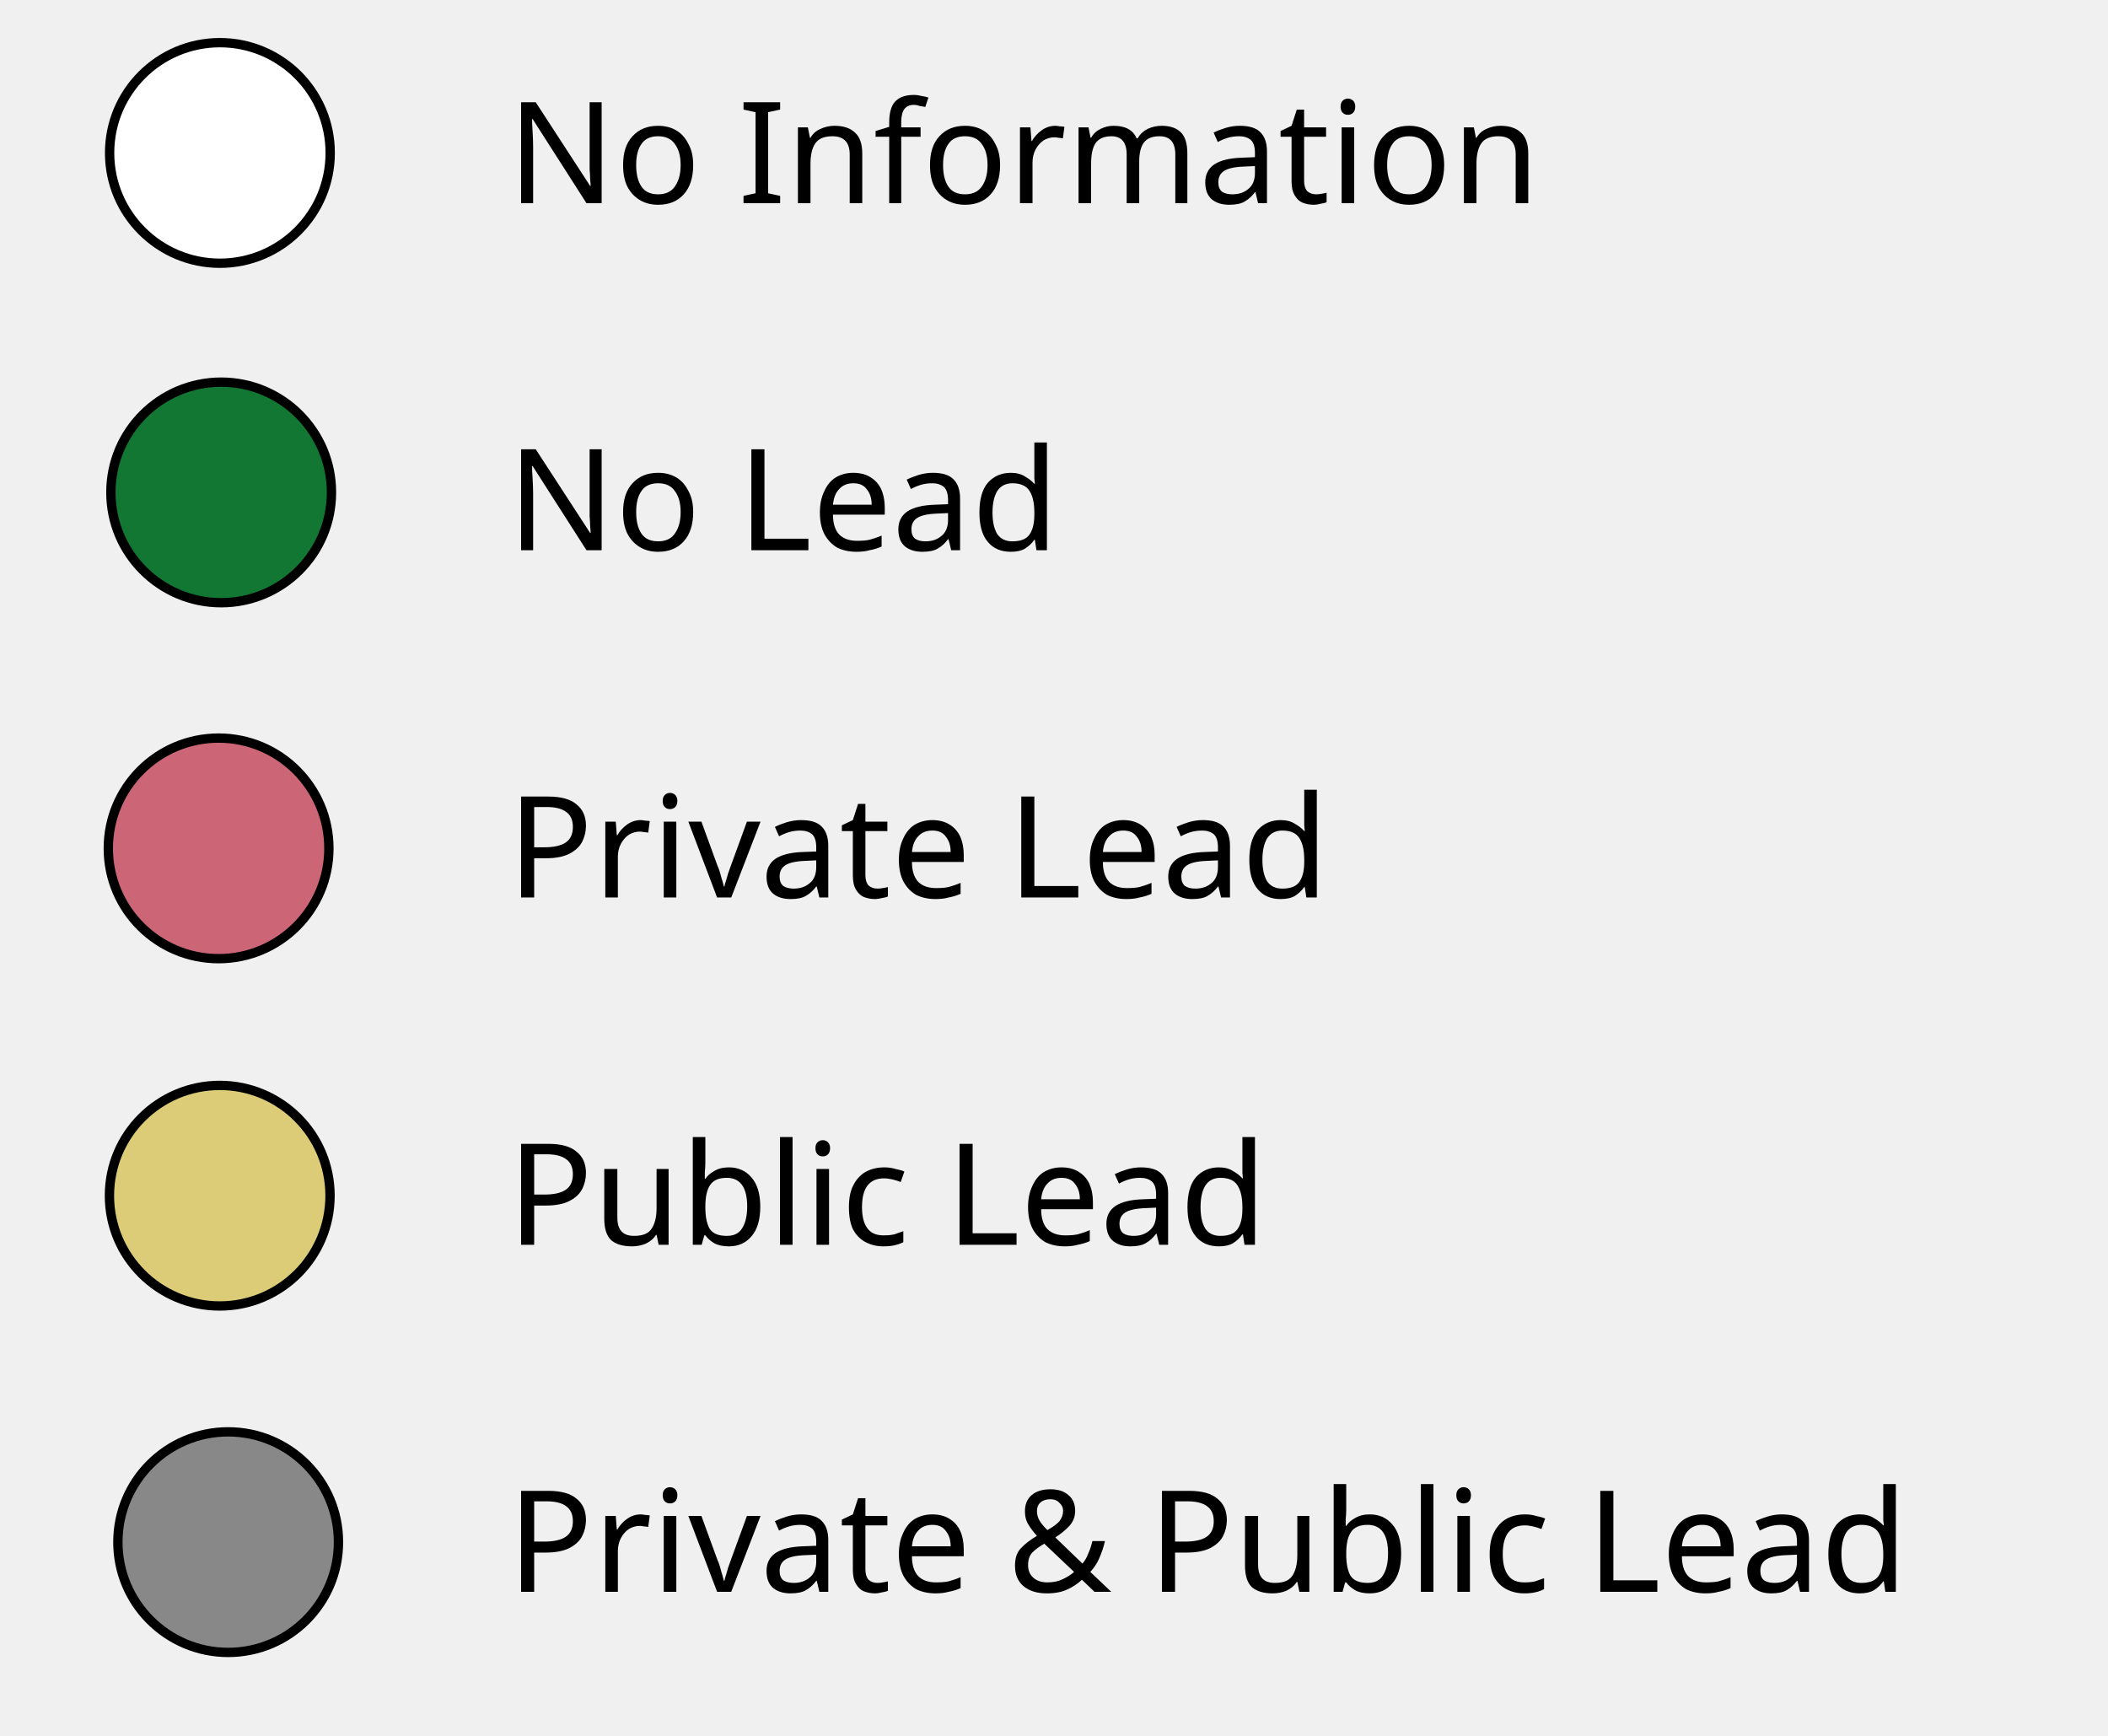
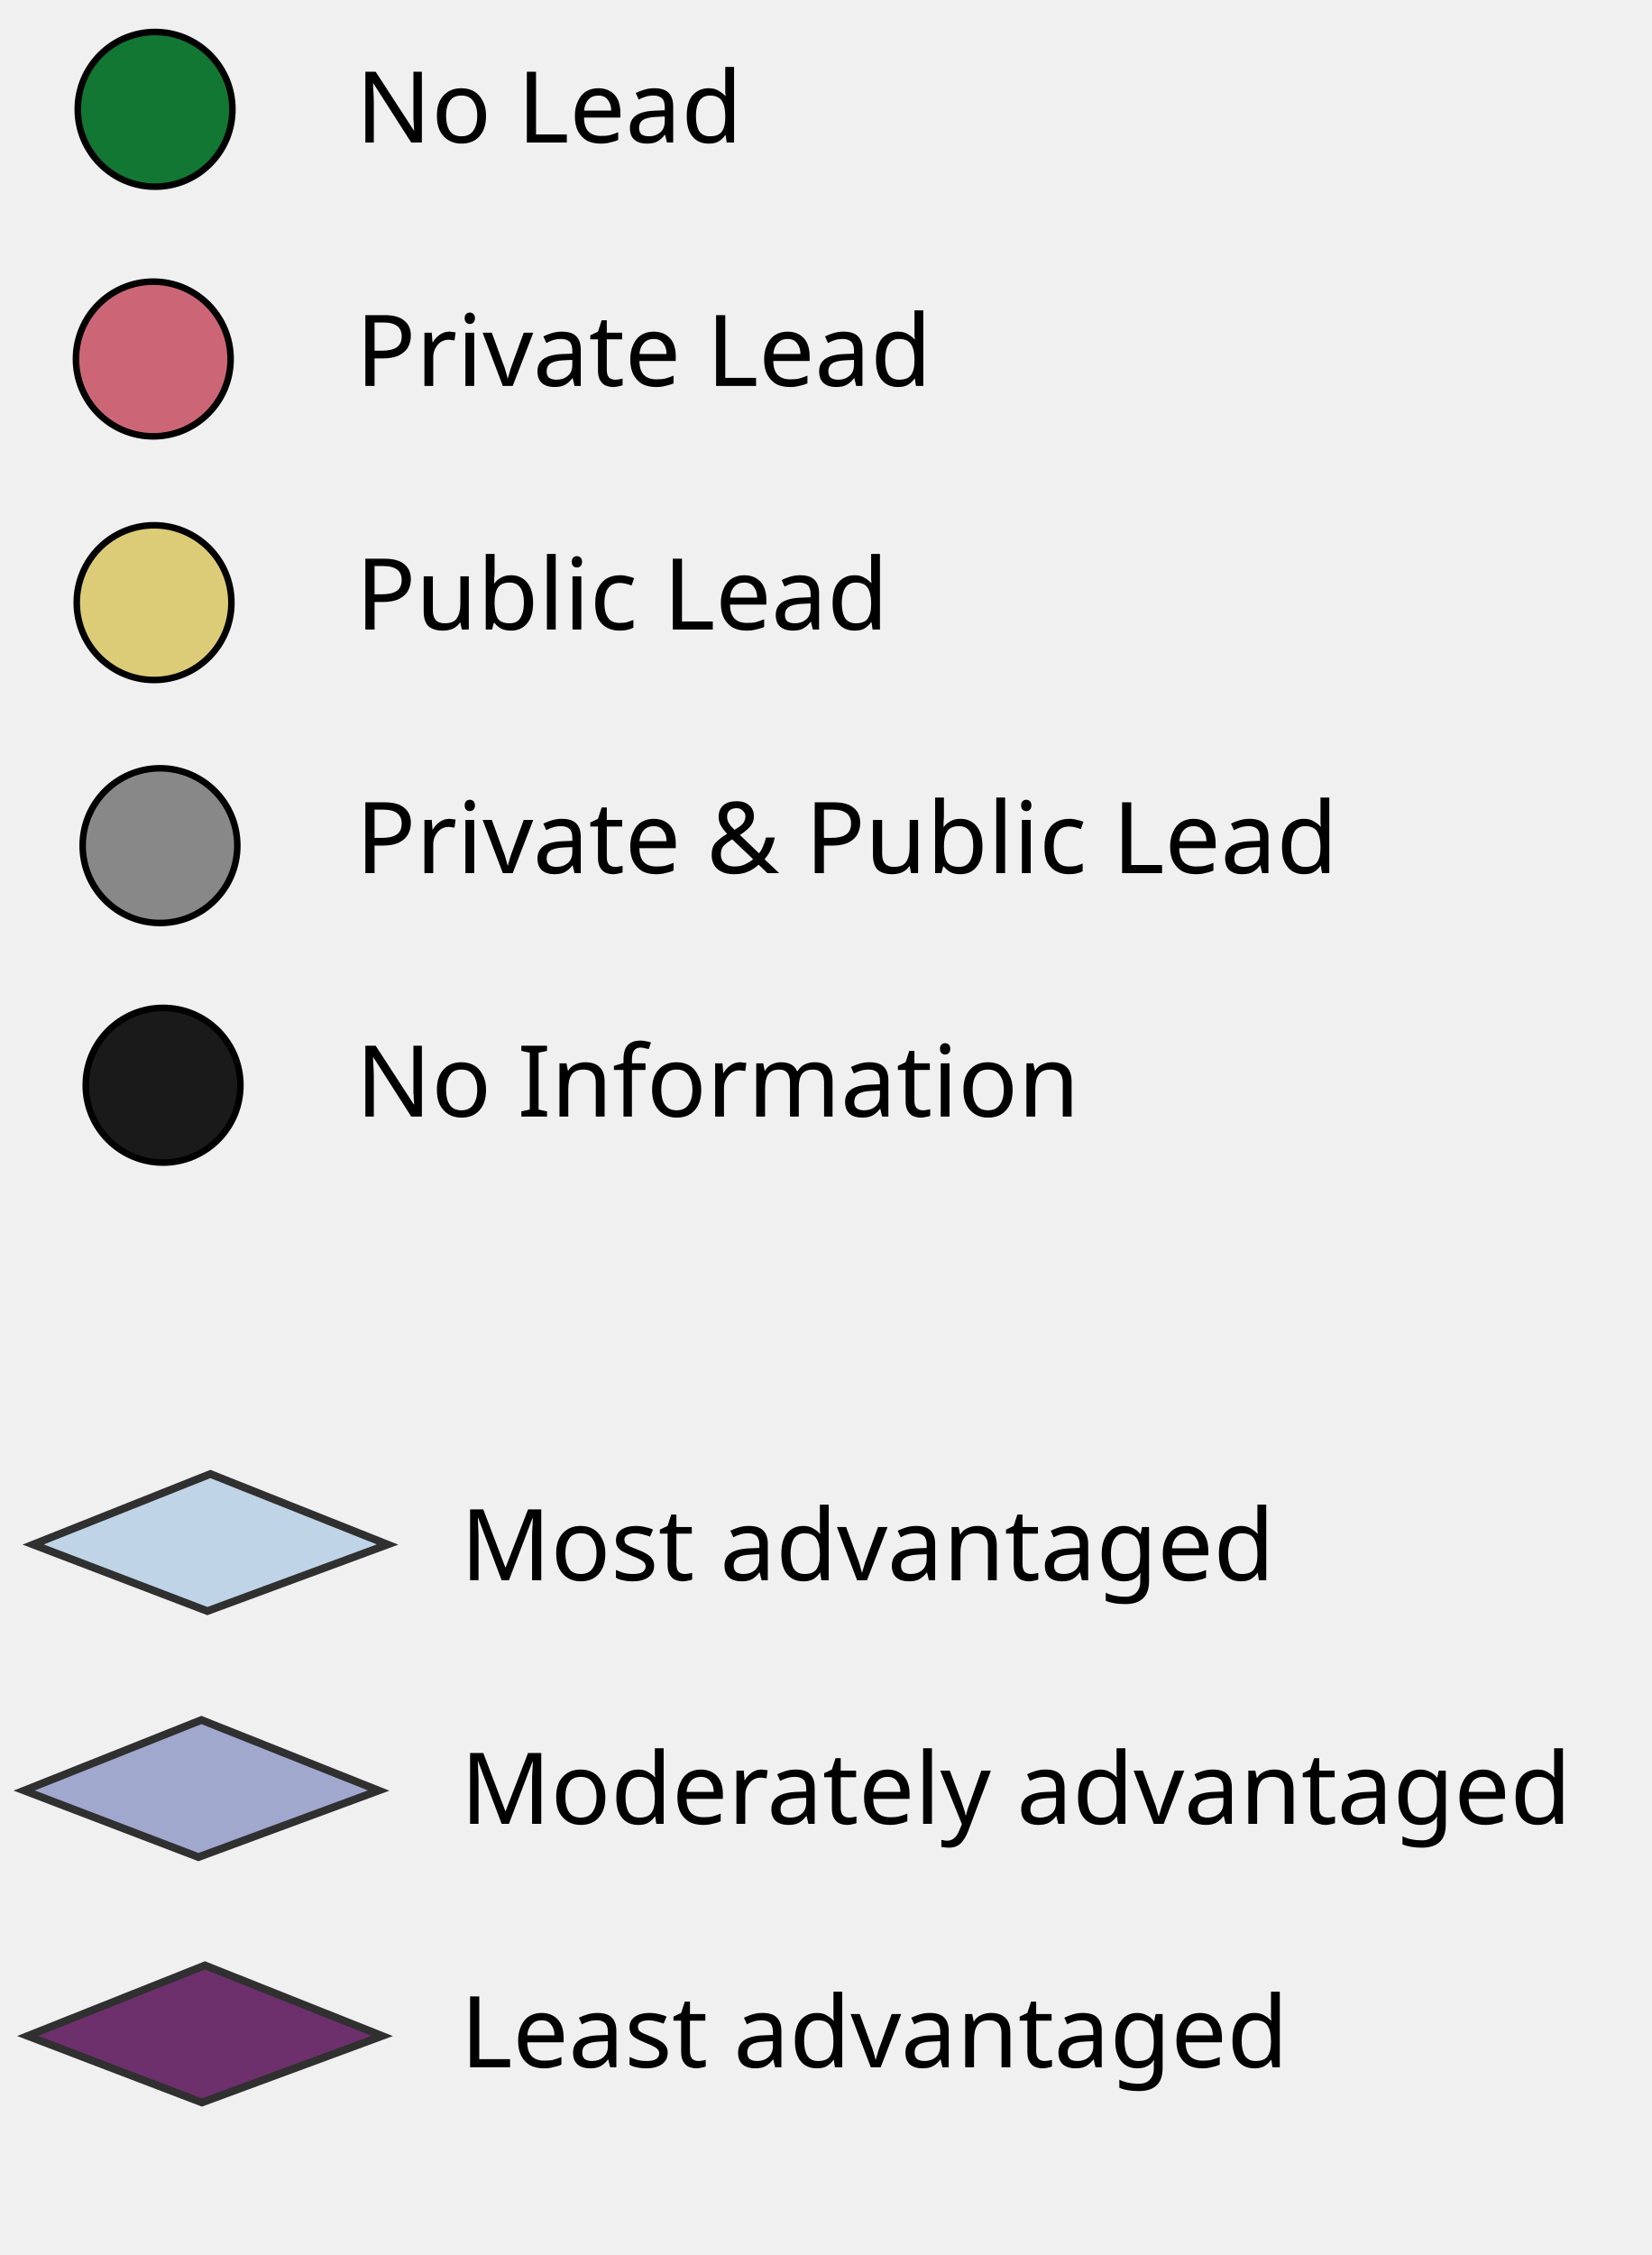
- <svg xmlns="http://www.w3.org/2000/svg" width="238" height="196" viewBox="0 0 62.971 51.858" version="1.1" id="svg5">
+ <svg xmlns="http://www.w3.org/2000/svg" width="266" height="363" viewBox="0 0 70.379 96.044" version="1.1" id="svg5">
  <defs id="defs2" />
  <g id="layer1">
-     <circle style="fill:#ffffff;stroke:#000000;stroke-width:0.279;stroke-miterlimit:4;stroke-dasharray:none;stroke-opacity:1" id="path846-4-5" cx="6.569" cy="4.569" r="3.295" />
-     <ellipse style="fill:#117733;fill-opacity:1;stroke:#000000;stroke-width:0.279;stroke-miterlimit:4;stroke-dasharray:none;stroke-opacity:1" id="path846-4-5-3" cx="6.607" cy="14.711" rx="3.295" ry="3.295" />
-     <circle style="fill:#cc6677;fill-opacity:1;stroke:#000000;stroke-width:0.279;stroke-miterlimit:4;stroke-dasharray:none;stroke-opacity:1" id="path846-4-5-3-5" cx="6.53" cy="25.345" r="3.295" />
-     <circle style="fill:#ddcc77;fill-opacity:1;stroke:#000000;stroke-width:0.279;stroke-miterlimit:4;stroke-dasharray:none;stroke-opacity:1" id="path846-4-5-3-5-1" cx="6.564" cy="35.721" r="3.295" />
-     <circle style="fill:#888888;fill-opacity:1;stroke:#000000;stroke-width:0.279;stroke-miterlimit:4;stroke-dasharray:none;stroke-opacity:1" id="path846-4-5-3-5-1-4" cx="6.816" cy="46.071" r="3.295" />
+     <ellipse style="fill:#1a1a1a;stroke:#000000;stroke-width:0.279;stroke-miterlimit:4;stroke-dasharray:none;stroke-opacity:1" id="path846-4-5" cx="6.947" cy="46.222" rx="3.295" ry="3.295" />
+     <ellipse style="fill:#117733;fill-opacity:1;stroke:#000000;stroke-width:0.279;stroke-miterlimit:4;stroke-dasharray:none;stroke-opacity:1" id="path846-4-5-3" cx="6.607" cy="4.657" rx="3.295" ry="3.295" />
+     <circle style="fill:#cc6677;fill-opacity:1;stroke:#000000;stroke-width:0.279;stroke-miterlimit:4;stroke-dasharray:none;stroke-opacity:1" id="path846-4-5-3-5" cx="6.53" cy="15.29" r="3.295" />
+     <circle style="fill:#ddcc77;fill-opacity:1;stroke:#000000;stroke-width:0.279;stroke-miterlimit:4;stroke-dasharray:none;stroke-opacity:1" id="path846-4-5-3-5-1" cx="6.564" cy="25.667" r="3.295" />
+     <circle style="fill:#888888;fill-opacity:1;stroke:#000000;stroke-width:0.279;stroke-miterlimit:4;stroke-dasharray:none;stroke-opacity:1" id="path846-4-5-3-5-1-4" cx="6.816" cy="36.017" r="3.295" />
    <text xml:space="preserve" style="font-style:normal;font-weight:normal;font-size:4.233px;line-height:2.45;font-family:sans-serif;fill:#000000;fill-opacity:1;stroke:none;stroke-width:0.265" x="15.162" y="6.069" id="text1937-8-3">
-       <tspan id="tspan1935-4-0" style="font-size:4.233px;stroke-width:0.265" x="15.162" y="6.069">No Information</tspan>
-       <tspan style="font-size:4.233px;stroke-width:0.265" x="15.162" y="16.441" id="tspan722">No Lead</tspan>
-       <tspan style="font-size:4.233px;stroke-width:0.265" x="15.162" y="26.813" id="tspan17384">Private Lead</tspan>
-       <tspan style="font-size:4.233px;stroke-width:0.265" x="15.162" y="37.184" id="tspan2622">Public Lead</tspan>
-       <tspan style="font-size:4.233px;stroke-width:0.265" x="15.162" y="47.556" id="tspan17386">Private &amp; Public Lead</tspan>
+       <tspan style="font-size:4.233px;stroke-width:0.265" x="15.162" y="6.069" id="tspan722">No Lead</tspan>
+       <tspan style="font-size:4.233px;stroke-width:0.265" x="15.162" y="16.441" id="tspan17384">Private Lead</tspan>
+       <tspan style="font-size:4.233px;stroke-width:0.265" x="15.162" y="26.813" id="tspan2622">Public Lead</tspan>
+       <tspan style="font-size:4.233px;stroke-width:0.265" x="15.162" y="37.184" id="tspan17386">Private &amp; Public Lead</tspan>
+       <tspan style="font-size:4.233px;stroke-width:0.265" x="15.162" y="47.556" id="tspan2174">No Information</tspan>
    </text>
+     <text xml:space="preserve" style="font-style:normal;font-weight:normal;font-size:4.233px;line-height:2.45;font-family:sans-serif;fill:#000000;fill-opacity:1;stroke:none;stroke-width:0.265" x="19.622" y="67.306" id="text1937-8-3-6">
+       <tspan id="tspan1935-4-0-3" style="font-size:4.233px;stroke-width:0.265" x="19.622" y="67.306">Most advantaged</tspan>
+       <tspan style="font-size:4.233px;stroke-width:0.265" x="19.622" y="77.678" id="tspan722-7">Moderately advantaged</tspan>
+       <tspan style="font-size:4.233px;stroke-width:0.265" x="19.622" y="88.049" id="tspan17386-9">Least advantaged</tspan>
+     </text>
+     <path id="rect1872" style="fill:#b3cde3;fill-opacity:1;stroke:#000000;stroke-width:0.329;opacity:0.8" d="M 8.962,62.779 16.512,65.784 8.835,68.619 1.411,65.784 Z" />
+     <path id="rect1872-3" style="fill:#8c96c6;fill-opacity:1;stroke:#000000;stroke-width:0.329;opacity:0.8" d="M 8.581,73.257 16.131,76.262 8.454,79.097 1.03,76.262 Z" />
+     <path id="rect1872-7" style="fill:#4d004b;fill-opacity:1;stroke:#000000;stroke-width:0.329;opacity:0.8" d="M 8.731,83.709 16.282,86.714 8.604,89.549 1.181,86.714 Z" />
  </g>
</svg>
